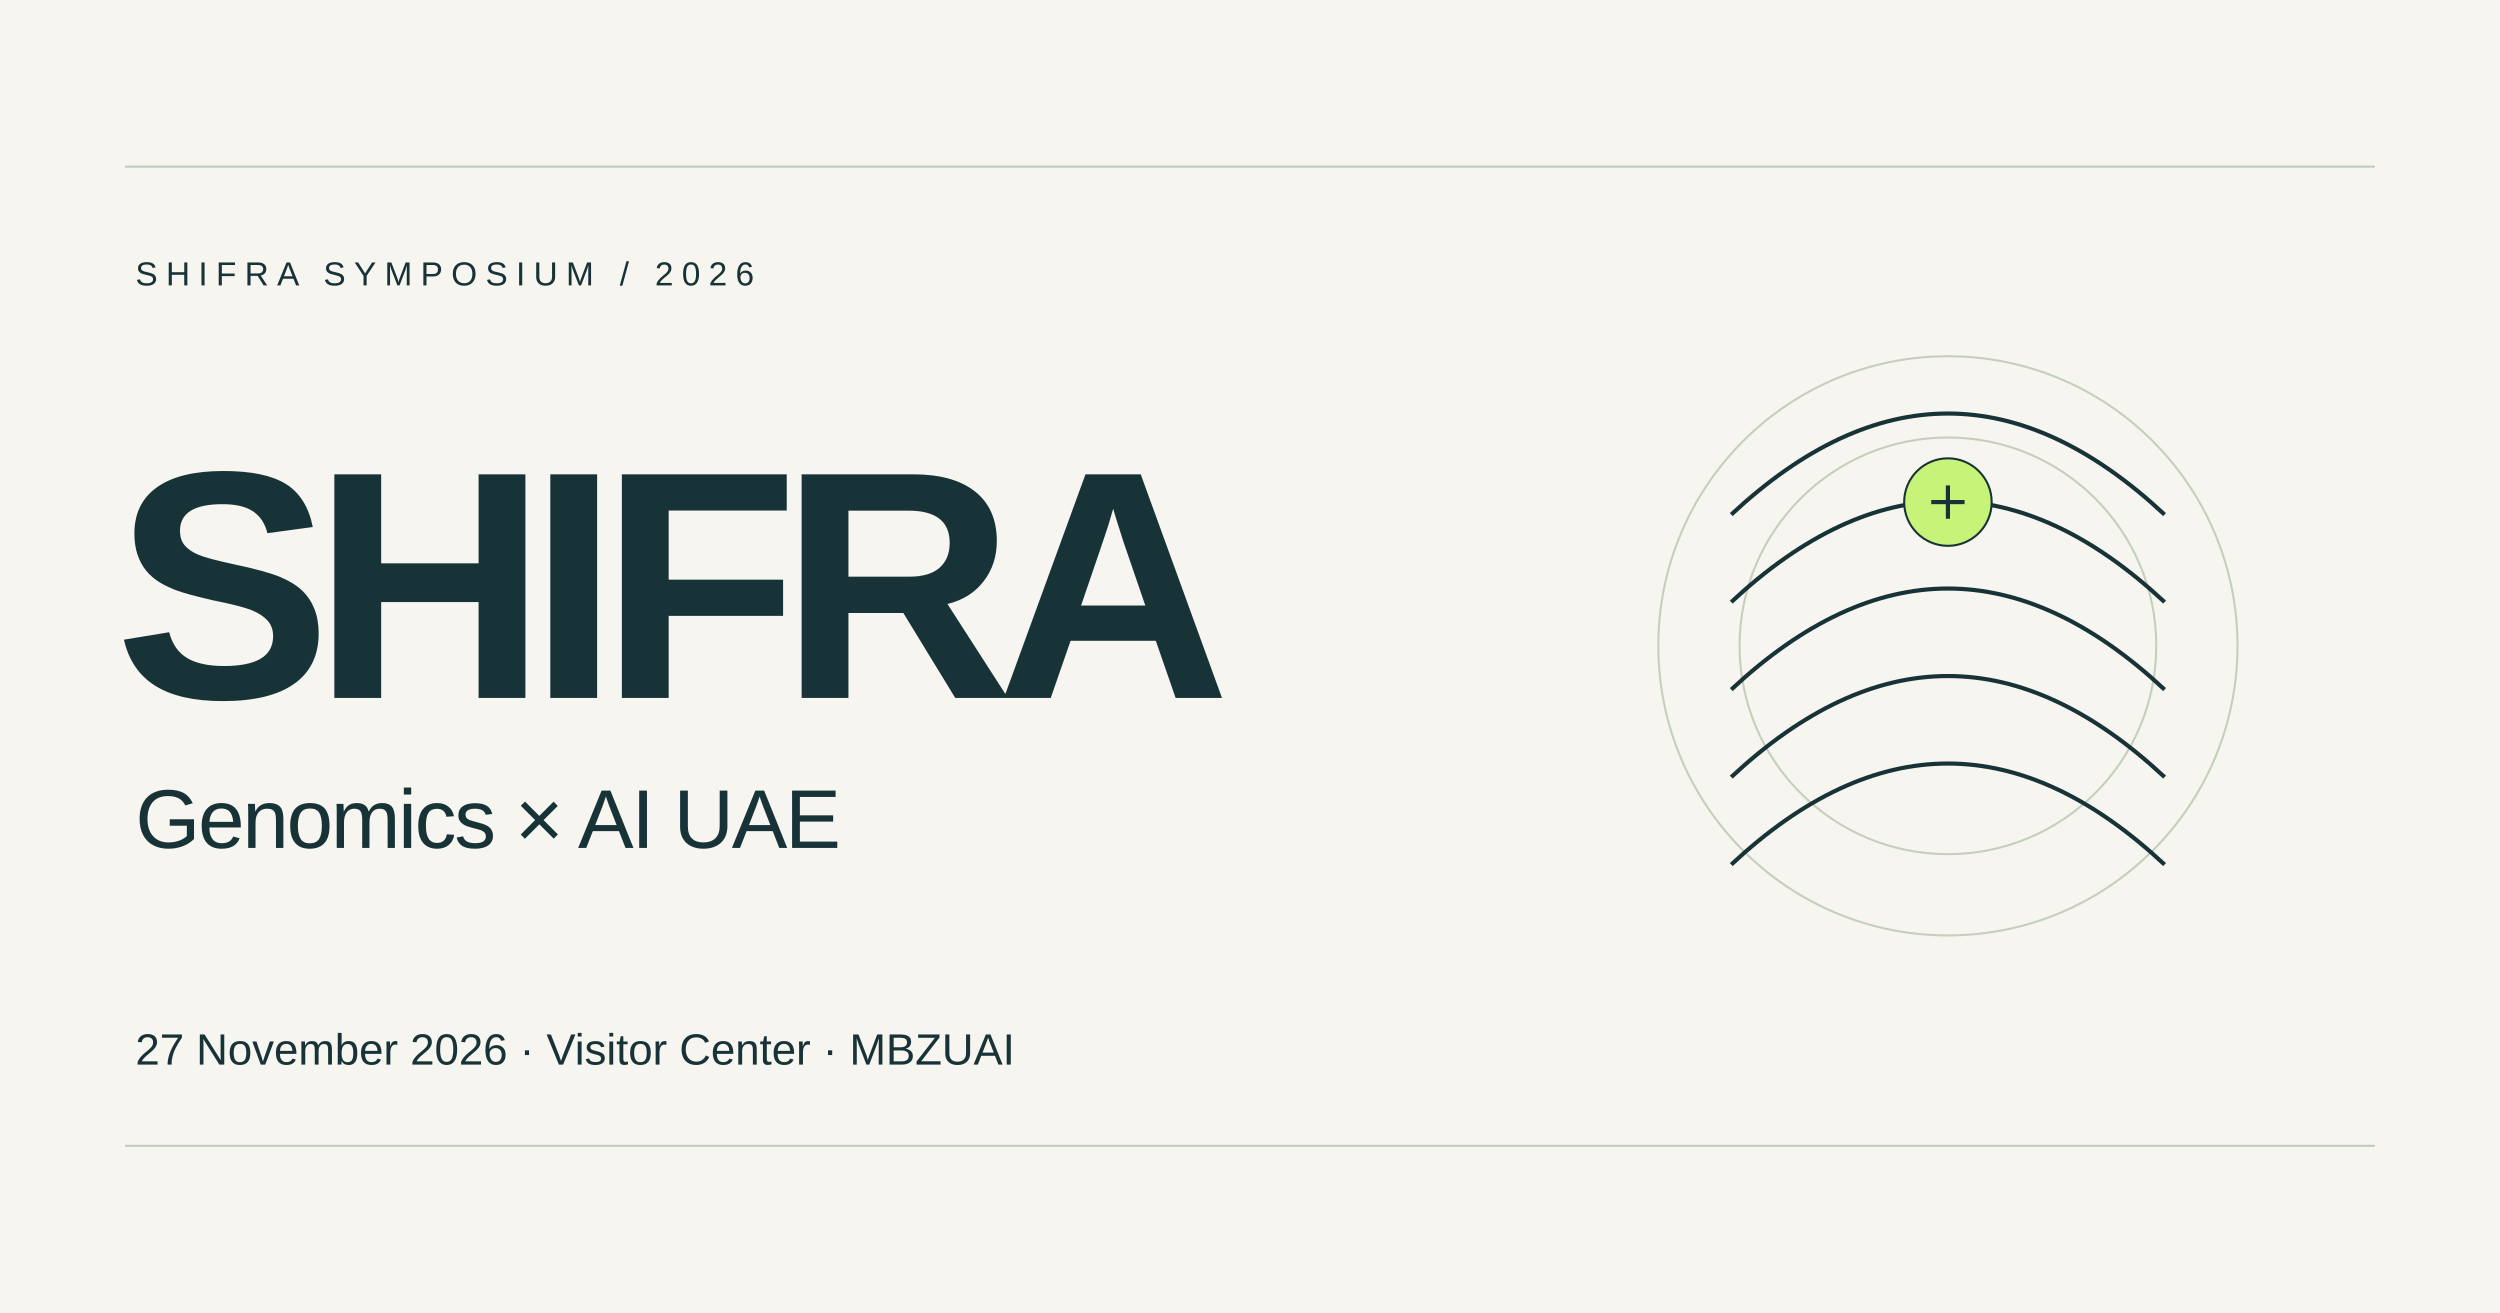
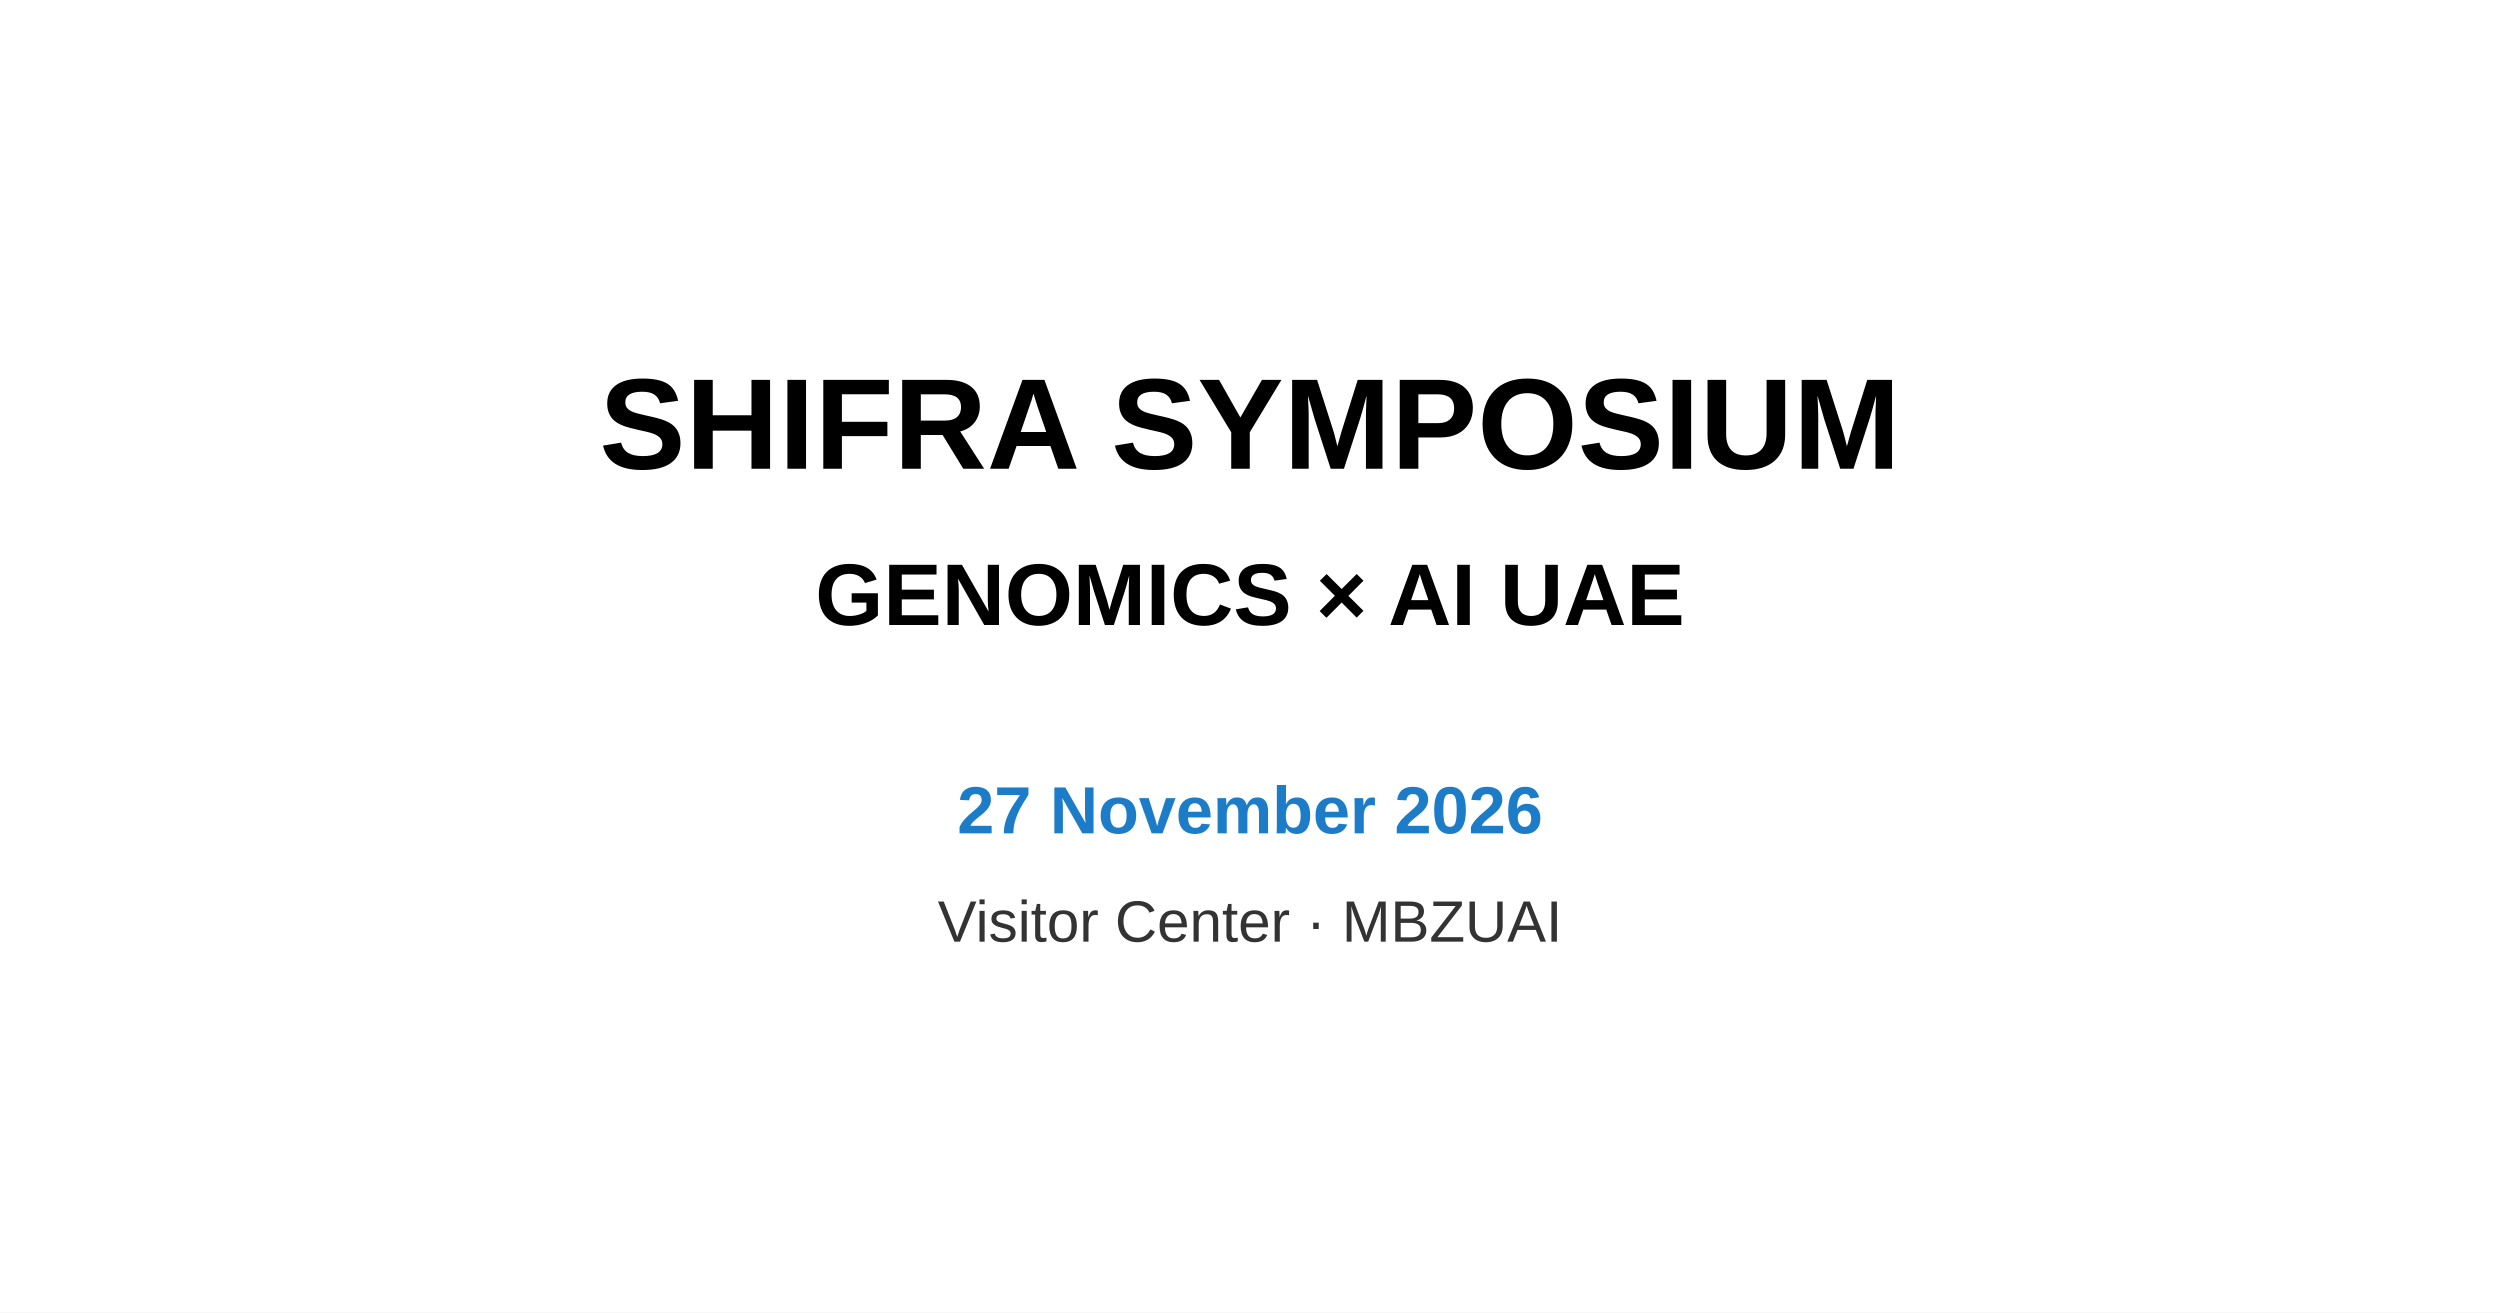
<svg xmlns="http://www.w3.org/2000/svg" width="1200" height="630" viewBox="0 0 1200 630">
-   <rect width="1200" height="630" fill="#f6f5ef" />
-   <path d="M60 80h1080M60 550h1080" stroke="#bfcdbd" />
-   <g fill="#183337" font-family="Arial,sans-serif">
-     <text x="65" y="137" font-size="16" letter-spacing="4">SHIFRA SYMPOSIUM / 2026</text>
-     <text x="55" y="335" font-size="156" font-weight="600" letter-spacing="-9">SHIFRA</text>
-     <text x="65" y="407" font-size="40" letter-spacing="-1">Genomics × AI UAE</text>
-     <text x="65" y="511" font-size="21">27 November 2026 · Visitor Center · MBZUAI</text>
-   </g>
-   <g transform="translate(935 310)" stroke="#183337" fill="none">
-     <circle r="139" stroke="#c4cfbc" />
-     <circle r="100" stroke="#c4cfbc" />
-     <path d="M-104-63Q0-160 104-63M-104-21Q0-118 104-21M-104 21Q0-76 104 21M-104 63Q0-34 104 63M-104 105Q0 8 104 105" stroke-width="2" />
-     <circle cy="-69" r="21" fill="#c7f478" />
-     <path d="M-8-69h16m-8-8v16" stroke-width="2" />
+   <rect width="1200" height="630" fill="#ffffff" />
+   <g font-family="Arial,sans-serif" text-anchor="middle">
+     <text x="600" y="225" font-size="62" font-weight="700" fill="#000000">SHIFRA SYMPOSIUM</text>
+     <text x="600" y="300" font-size="42" font-weight="700" fill="#000000">GENOMICS × AI UAE</text>
+     <text x="600" y="400" font-size="32" font-weight="700" fill="#1c7cc7">27 November 2026</text>
+     <text x="600" y="452" font-size="28" fill="#333333">Visitor Center · MBZUAI</text>
  </g>
</svg>
